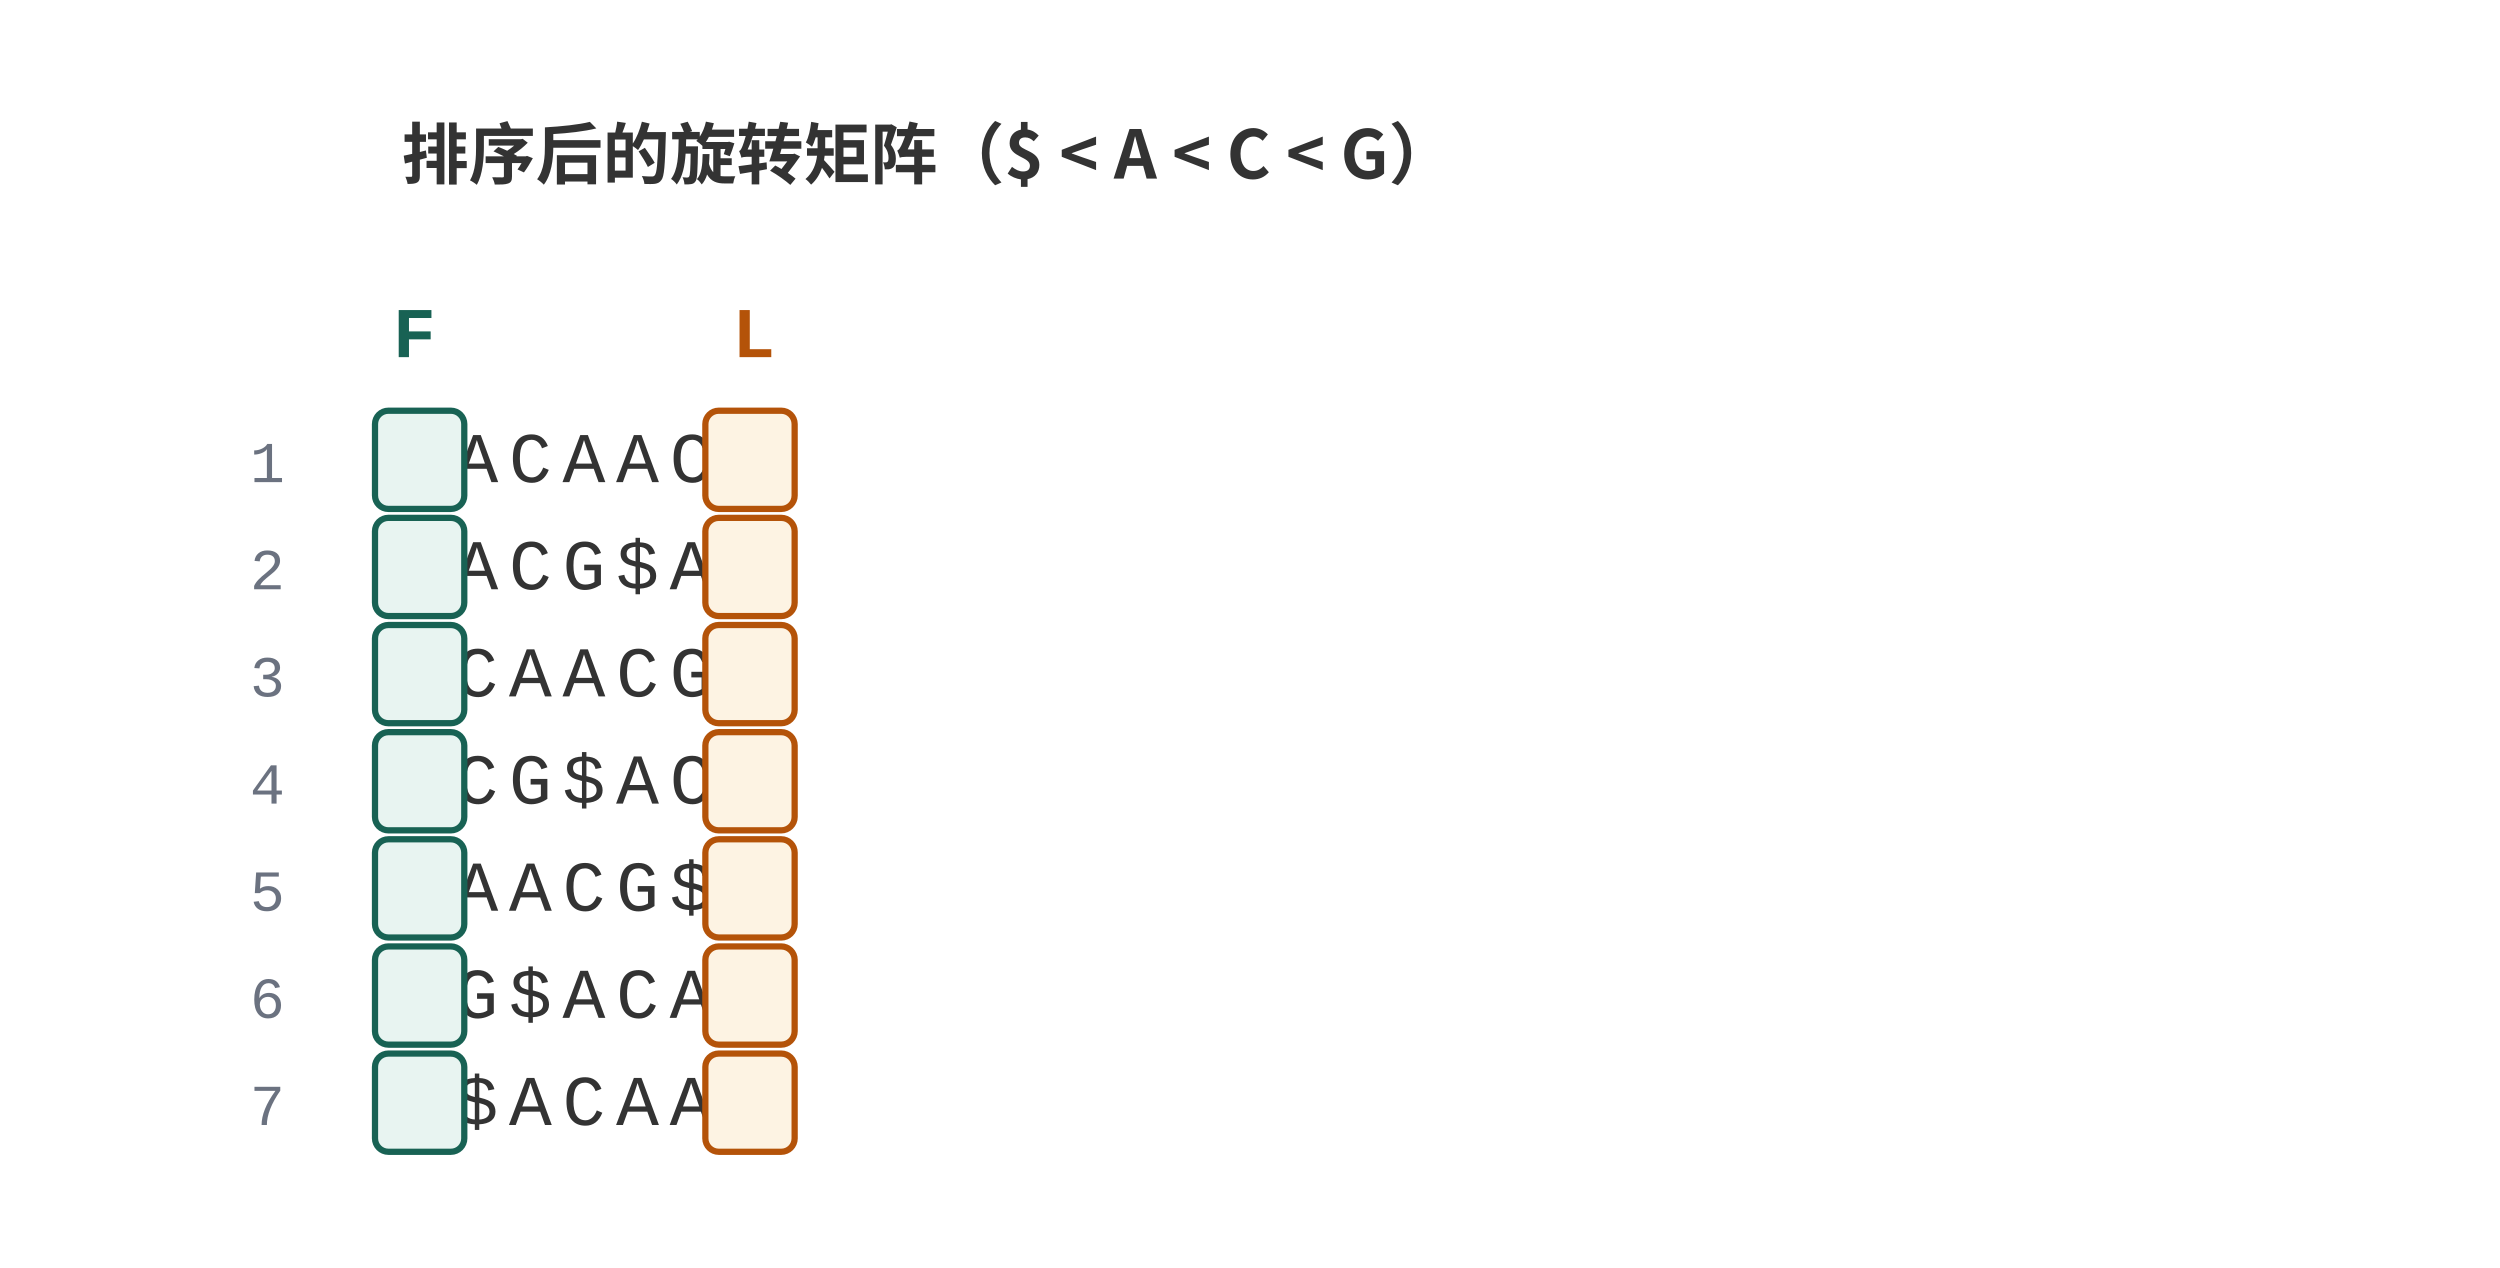
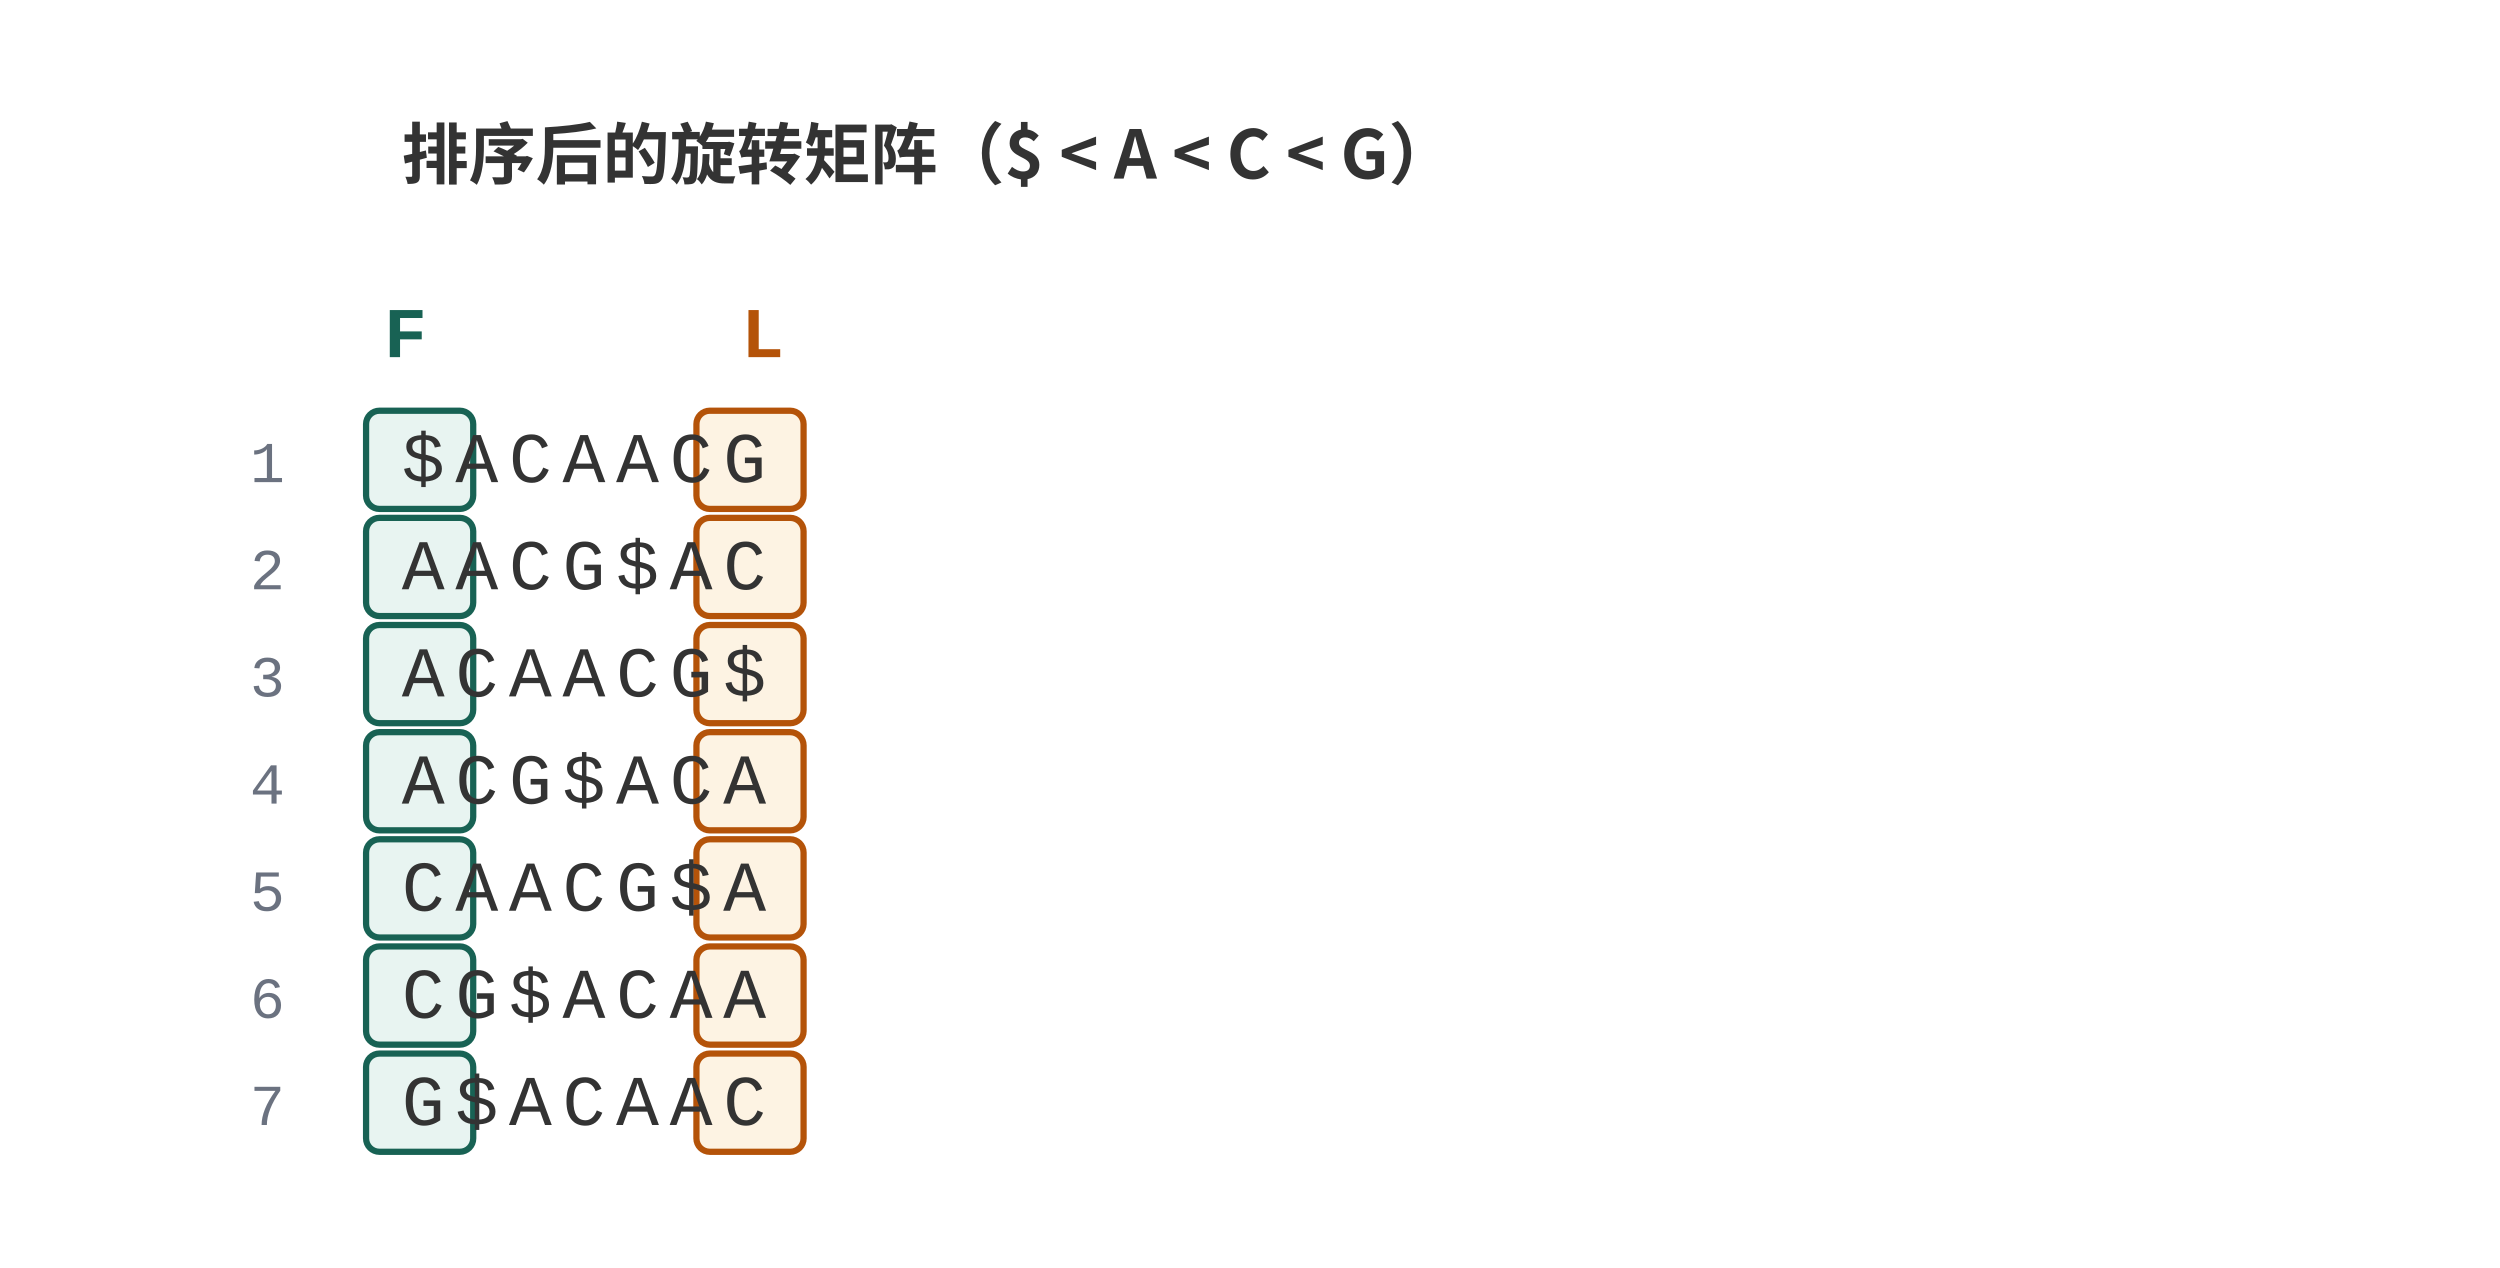
<svg xmlns="http://www.w3.org/2000/svg" viewBox="0 0 560 284" role="img" aria-labelledby="t d">
  <text x="90" y="40" font-family="'PingFang SC', 'Hiragino Sans GB', 'Microsoft YaHei', 'Noto Sans CJK SC', sans-serif" font-size="15" fill="#333333" font-weight="bold" text-anchor="start">排序后的旋转矩阵（$ &lt; A &lt; C &lt; G）</text>
-   <text x="88" y="80" font-family="ui-monospace, 'SFMono-Regular', Menlo, Consolas, 'Liberation Mono', monospace" font-size="16" fill="#186254" font-weight="bold" text-anchor="start">F</text>
-   <text x="164" y="80" font-family="ui-monospace, 'SFMono-Regular', Menlo, Consolas, 'Liberation Mono', monospace" font-size="16" fill="#b45309" font-weight="bold" text-anchor="start">L</text>
+   <text x="86" y="80" font-family="ui-monospace, 'SFMono-Regular', Menlo, Consolas, 'Liberation Mono', monospace" font-size="16" fill="#186254" font-weight="bold" text-anchor="start">F</text>
+   <text x="166" y="80" font-family="ui-monospace, 'SFMono-Regular', Menlo, Consolas, 'Liberation Mono', monospace" font-size="16" fill="#b45309" font-weight="bold" text-anchor="start">L</text>
  <text x="56" y="108" font-family="ui-monospace, 'SFMono-Regular', Menlo, Consolas, 'Liberation Mono', monospace" font-size="13" fill="#6b7280" font-weight="normal" text-anchor="start">1</text>
+   <rect x="82" y="92" width="24" height="22" rx="3" fill="#e8f4f1" stroke="#186254" stroke-width="1.4" />
+   <rect x="156" y="92" width="24" height="22" rx="3" fill="#fdf3e3" stroke="#b45309" stroke-width="1.4" />
  <text x="90" y="108" font-family="ui-monospace, 'SFMono-Regular', Menlo, Consolas, 'Liberation Mono', monospace" font-size="16" fill="#333333" font-weight="normal" text-anchor="start">$</text>
  <text x="102" y="108" font-family="ui-monospace, 'SFMono-Regular', Menlo, Consolas, 'Liberation Mono', monospace" font-size="16" fill="#333333" font-weight="normal" text-anchor="start">A</text>
  <text x="114" y="108" font-family="ui-monospace, 'SFMono-Regular', Menlo, Consolas, 'Liberation Mono', monospace" font-size="16" fill="#333333" font-weight="normal" text-anchor="start">C</text>
  <text x="126" y="108" font-family="ui-monospace, 'SFMono-Regular', Menlo, Consolas, 'Liberation Mono', monospace" font-size="16" fill="#333333" font-weight="normal" text-anchor="start">A</text>
  <text x="138" y="108" font-family="ui-monospace, 'SFMono-Regular', Menlo, Consolas, 'Liberation Mono', monospace" font-size="16" fill="#333333" font-weight="normal" text-anchor="start">A</text>
  <text x="150" y="108" font-family="ui-monospace, 'SFMono-Regular', Menlo, Consolas, 'Liberation Mono', monospace" font-size="16" fill="#333333" font-weight="normal" text-anchor="start">C</text>
  <text x="162" y="108" font-family="ui-monospace, 'SFMono-Regular', Menlo, Consolas, 'Liberation Mono', monospace" font-size="16" fill="#333333" font-weight="normal" text-anchor="start">G</text>
-   <rect x="84" y="92" width="20" height="22" rx="3" fill="#e8f4f1" stroke="#186254" stroke-width="1.4" />
-   <rect x="158" y="92" width="20" height="22" rx="3" fill="#fdf3e3" stroke="#b45309" stroke-width="1.4" />
  <text x="56" y="132" font-family="ui-monospace, 'SFMono-Regular', Menlo, Consolas, 'Liberation Mono', monospace" font-size="13" fill="#6b7280" font-weight="normal" text-anchor="start">2</text>
+   <rect x="82" y="116" width="24" height="22" rx="3" fill="#e8f4f1" stroke="#186254" stroke-width="1.4" />
+   <rect x="156" y="116" width="24" height="22" rx="3" fill="#fdf3e3" stroke="#b45309" stroke-width="1.4" />
  <text x="90" y="132" font-family="ui-monospace, 'SFMono-Regular', Menlo, Consolas, 'Liberation Mono', monospace" font-size="16" fill="#333333" font-weight="normal" text-anchor="start">A</text>
  <text x="102" y="132" font-family="ui-monospace, 'SFMono-Regular', Menlo, Consolas, 'Liberation Mono', monospace" font-size="16" fill="#333333" font-weight="normal" text-anchor="start">A</text>
  <text x="114" y="132" font-family="ui-monospace, 'SFMono-Regular', Menlo, Consolas, 'Liberation Mono', monospace" font-size="16" fill="#333333" font-weight="normal" text-anchor="start">C</text>
  <text x="126" y="132" font-family="ui-monospace, 'SFMono-Regular', Menlo, Consolas, 'Liberation Mono', monospace" font-size="16" fill="#333333" font-weight="normal" text-anchor="start">G</text>
  <text x="138" y="132" font-family="ui-monospace, 'SFMono-Regular', Menlo, Consolas, 'Liberation Mono', monospace" font-size="16" fill="#333333" font-weight="normal" text-anchor="start">$</text>
  <text x="150" y="132" font-family="ui-monospace, 'SFMono-Regular', Menlo, Consolas, 'Liberation Mono', monospace" font-size="16" fill="#333333" font-weight="normal" text-anchor="start">A</text>
  <text x="162" y="132" font-family="ui-monospace, 'SFMono-Regular', Menlo, Consolas, 'Liberation Mono', monospace" font-size="16" fill="#333333" font-weight="normal" text-anchor="start">C</text>
-   <rect x="84" y="116" width="20" height="22" rx="3" fill="#e8f4f1" stroke="#186254" stroke-width="1.4" />
-   <rect x="158" y="116" width="20" height="22" rx="3" fill="#fdf3e3" stroke="#b45309" stroke-width="1.4" />
  <text x="56" y="156" font-family="ui-monospace, 'SFMono-Regular', Menlo, Consolas, 'Liberation Mono', monospace" font-size="13" fill="#6b7280" font-weight="normal" text-anchor="start">3</text>
+   <rect x="82" y="140" width="24" height="22" rx="3" fill="#e8f4f1" stroke="#186254" stroke-width="1.4" />
+   <rect x="156" y="140" width="24" height="22" rx="3" fill="#fdf3e3" stroke="#b45309" stroke-width="1.4" />
  <text x="90" y="156" font-family="ui-monospace, 'SFMono-Regular', Menlo, Consolas, 'Liberation Mono', monospace" font-size="16" fill="#333333" font-weight="normal" text-anchor="start">A</text>
  <text x="102" y="156" font-family="ui-monospace, 'SFMono-Regular', Menlo, Consolas, 'Liberation Mono', monospace" font-size="16" fill="#333333" font-weight="normal" text-anchor="start">C</text>
  <text x="114" y="156" font-family="ui-monospace, 'SFMono-Regular', Menlo, Consolas, 'Liberation Mono', monospace" font-size="16" fill="#333333" font-weight="normal" text-anchor="start">A</text>
  <text x="126" y="156" font-family="ui-monospace, 'SFMono-Regular', Menlo, Consolas, 'Liberation Mono', monospace" font-size="16" fill="#333333" font-weight="normal" text-anchor="start">A</text>
  <text x="138" y="156" font-family="ui-monospace, 'SFMono-Regular', Menlo, Consolas, 'Liberation Mono', monospace" font-size="16" fill="#333333" font-weight="normal" text-anchor="start">C</text>
  <text x="150" y="156" font-family="ui-monospace, 'SFMono-Regular', Menlo, Consolas, 'Liberation Mono', monospace" font-size="16" fill="#333333" font-weight="normal" text-anchor="start">G</text>
  <text x="162" y="156" font-family="ui-monospace, 'SFMono-Regular', Menlo, Consolas, 'Liberation Mono', monospace" font-size="16" fill="#333333" font-weight="normal" text-anchor="start">$</text>
-   <rect x="84" y="140" width="20" height="22" rx="3" fill="#e8f4f1" stroke="#186254" stroke-width="1.4" />
-   <rect x="158" y="140" width="20" height="22" rx="3" fill="#fdf3e3" stroke="#b45309" stroke-width="1.4" />
  <text x="56" y="180" font-family="ui-monospace, 'SFMono-Regular', Menlo, Consolas, 'Liberation Mono', monospace" font-size="13" fill="#6b7280" font-weight="normal" text-anchor="start">4</text>
+   <rect x="82" y="164" width="24" height="22" rx="3" fill="#e8f4f1" stroke="#186254" stroke-width="1.4" />
+   <rect x="156" y="164" width="24" height="22" rx="3" fill="#fdf3e3" stroke="#b45309" stroke-width="1.4" />
  <text x="90" y="180" font-family="ui-monospace, 'SFMono-Regular', Menlo, Consolas, 'Liberation Mono', monospace" font-size="16" fill="#333333" font-weight="normal" text-anchor="start">A</text>
  <text x="102" y="180" font-family="ui-monospace, 'SFMono-Regular', Menlo, Consolas, 'Liberation Mono', monospace" font-size="16" fill="#333333" font-weight="normal" text-anchor="start">C</text>
  <text x="114" y="180" font-family="ui-monospace, 'SFMono-Regular', Menlo, Consolas, 'Liberation Mono', monospace" font-size="16" fill="#333333" font-weight="normal" text-anchor="start">G</text>
  <text x="126" y="180" font-family="ui-monospace, 'SFMono-Regular', Menlo, Consolas, 'Liberation Mono', monospace" font-size="16" fill="#333333" font-weight="normal" text-anchor="start">$</text>
  <text x="138" y="180" font-family="ui-monospace, 'SFMono-Regular', Menlo, Consolas, 'Liberation Mono', monospace" font-size="16" fill="#333333" font-weight="normal" text-anchor="start">A</text>
  <text x="150" y="180" font-family="ui-monospace, 'SFMono-Regular', Menlo, Consolas, 'Liberation Mono', monospace" font-size="16" fill="#333333" font-weight="normal" text-anchor="start">C</text>
  <text x="162" y="180" font-family="ui-monospace, 'SFMono-Regular', Menlo, Consolas, 'Liberation Mono', monospace" font-size="16" fill="#333333" font-weight="normal" text-anchor="start">A</text>
-   <rect x="84" y="164" width="20" height="22" rx="3" fill="#e8f4f1" stroke="#186254" stroke-width="1.4" />
-   <rect x="158" y="164" width="20" height="22" rx="3" fill="#fdf3e3" stroke="#b45309" stroke-width="1.4" />
  <text x="56" y="204" font-family="ui-monospace, 'SFMono-Regular', Menlo, Consolas, 'Liberation Mono', monospace" font-size="13" fill="#6b7280" font-weight="normal" text-anchor="start">5</text>
+   <rect x="82" y="188" width="24" height="22" rx="3" fill="#e8f4f1" stroke="#186254" stroke-width="1.4" />
+   <rect x="156" y="188" width="24" height="22" rx="3" fill="#fdf3e3" stroke="#b45309" stroke-width="1.4" />
  <text x="90" y="204" font-family="ui-monospace, 'SFMono-Regular', Menlo, Consolas, 'Liberation Mono', monospace" font-size="16" fill="#333333" font-weight="normal" text-anchor="start">C</text>
  <text x="102" y="204" font-family="ui-monospace, 'SFMono-Regular', Menlo, Consolas, 'Liberation Mono', monospace" font-size="16" fill="#333333" font-weight="normal" text-anchor="start">A</text>
  <text x="114" y="204" font-family="ui-monospace, 'SFMono-Regular', Menlo, Consolas, 'Liberation Mono', monospace" font-size="16" fill="#333333" font-weight="normal" text-anchor="start">A</text>
  <text x="126" y="204" font-family="ui-monospace, 'SFMono-Regular', Menlo, Consolas, 'Liberation Mono', monospace" font-size="16" fill="#333333" font-weight="normal" text-anchor="start">C</text>
  <text x="138" y="204" font-family="ui-monospace, 'SFMono-Regular', Menlo, Consolas, 'Liberation Mono', monospace" font-size="16" fill="#333333" font-weight="normal" text-anchor="start">G</text>
  <text x="150" y="204" font-family="ui-monospace, 'SFMono-Regular', Menlo, Consolas, 'Liberation Mono', monospace" font-size="16" fill="#333333" font-weight="normal" text-anchor="start">$</text>
  <text x="162" y="204" font-family="ui-monospace, 'SFMono-Regular', Menlo, Consolas, 'Liberation Mono', monospace" font-size="16" fill="#333333" font-weight="normal" text-anchor="start">A</text>
-   <rect x="84" y="188" width="20" height="22" rx="3" fill="#e8f4f1" stroke="#186254" stroke-width="1.4" />
-   <rect x="158" y="188" width="20" height="22" rx="3" fill="#fdf3e3" stroke="#b45309" stroke-width="1.4" />
  <text x="56" y="228" font-family="ui-monospace, 'SFMono-Regular', Menlo, Consolas, 'Liberation Mono', monospace" font-size="13" fill="#6b7280" font-weight="normal" text-anchor="start">6</text>
+   <rect x="82" y="212" width="24" height="22" rx="3" fill="#e8f4f1" stroke="#186254" stroke-width="1.4" />
+   <rect x="156" y="212" width="24" height="22" rx="3" fill="#fdf3e3" stroke="#b45309" stroke-width="1.4" />
  <text x="90" y="228" font-family="ui-monospace, 'SFMono-Regular', Menlo, Consolas, 'Liberation Mono', monospace" font-size="16" fill="#333333" font-weight="normal" text-anchor="start">C</text>
  <text x="102" y="228" font-family="ui-monospace, 'SFMono-Regular', Menlo, Consolas, 'Liberation Mono', monospace" font-size="16" fill="#333333" font-weight="normal" text-anchor="start">G</text>
  <text x="114" y="228" font-family="ui-monospace, 'SFMono-Regular', Menlo, Consolas, 'Liberation Mono', monospace" font-size="16" fill="#333333" font-weight="normal" text-anchor="start">$</text>
  <text x="126" y="228" font-family="ui-monospace, 'SFMono-Regular', Menlo, Consolas, 'Liberation Mono', monospace" font-size="16" fill="#333333" font-weight="normal" text-anchor="start">A</text>
  <text x="138" y="228" font-family="ui-monospace, 'SFMono-Regular', Menlo, Consolas, 'Liberation Mono', monospace" font-size="16" fill="#333333" font-weight="normal" text-anchor="start">C</text>
  <text x="150" y="228" font-family="ui-monospace, 'SFMono-Regular', Menlo, Consolas, 'Liberation Mono', monospace" font-size="16" fill="#333333" font-weight="normal" text-anchor="start">A</text>
  <text x="162" y="228" font-family="ui-monospace, 'SFMono-Regular', Menlo, Consolas, 'Liberation Mono', monospace" font-size="16" fill="#333333" font-weight="normal" text-anchor="start">A</text>
-   <rect x="84" y="212" width="20" height="22" rx="3" fill="#e8f4f1" stroke="#186254" stroke-width="1.4" />
-   <rect x="158" y="212" width="20" height="22" rx="3" fill="#fdf3e3" stroke="#b45309" stroke-width="1.4" />
  <text x="56" y="252" font-family="ui-monospace, 'SFMono-Regular', Menlo, Consolas, 'Liberation Mono', monospace" font-size="13" fill="#6b7280" font-weight="normal" text-anchor="start">7</text>
+   <rect x="82" y="236" width="24" height="22" rx="3" fill="#e8f4f1" stroke="#186254" stroke-width="1.4" />
+   <rect x="156" y="236" width="24" height="22" rx="3" fill="#fdf3e3" stroke="#b45309" stroke-width="1.4" />
  <text x="90" y="252" font-family="ui-monospace, 'SFMono-Regular', Menlo, Consolas, 'Liberation Mono', monospace" font-size="16" fill="#333333" font-weight="normal" text-anchor="start">G</text>
  <text x="102" y="252" font-family="ui-monospace, 'SFMono-Regular', Menlo, Consolas, 'Liberation Mono', monospace" font-size="16" fill="#333333" font-weight="normal" text-anchor="start">$</text>
  <text x="114" y="252" font-family="ui-monospace, 'SFMono-Regular', Menlo, Consolas, 'Liberation Mono', monospace" font-size="16" fill="#333333" font-weight="normal" text-anchor="start">A</text>
  <text x="126" y="252" font-family="ui-monospace, 'SFMono-Regular', Menlo, Consolas, 'Liberation Mono', monospace" font-size="16" fill="#333333" font-weight="normal" text-anchor="start">C</text>
  <text x="138" y="252" font-family="ui-monospace, 'SFMono-Regular', Menlo, Consolas, 'Liberation Mono', monospace" font-size="16" fill="#333333" font-weight="normal" text-anchor="start">A</text>
  <text x="150" y="252" font-family="ui-monospace, 'SFMono-Regular', Menlo, Consolas, 'Liberation Mono', monospace" font-size="16" fill="#333333" font-weight="normal" text-anchor="start">A</text>
  <text x="162" y="252" font-family="ui-monospace, 'SFMono-Regular', Menlo, Consolas, 'Liberation Mono', monospace" font-size="16" fill="#333333" font-weight="normal" text-anchor="start">C</text>
-   <rect x="84" y="236" width="20" height="22" rx="3" fill="#e8f4f1" stroke="#186254" stroke-width="1.4" />
-   <rect x="158" y="236" width="20" height="22" rx="3" fill="#fdf3e3" stroke="#b45309" stroke-width="1.4" />
</svg>
